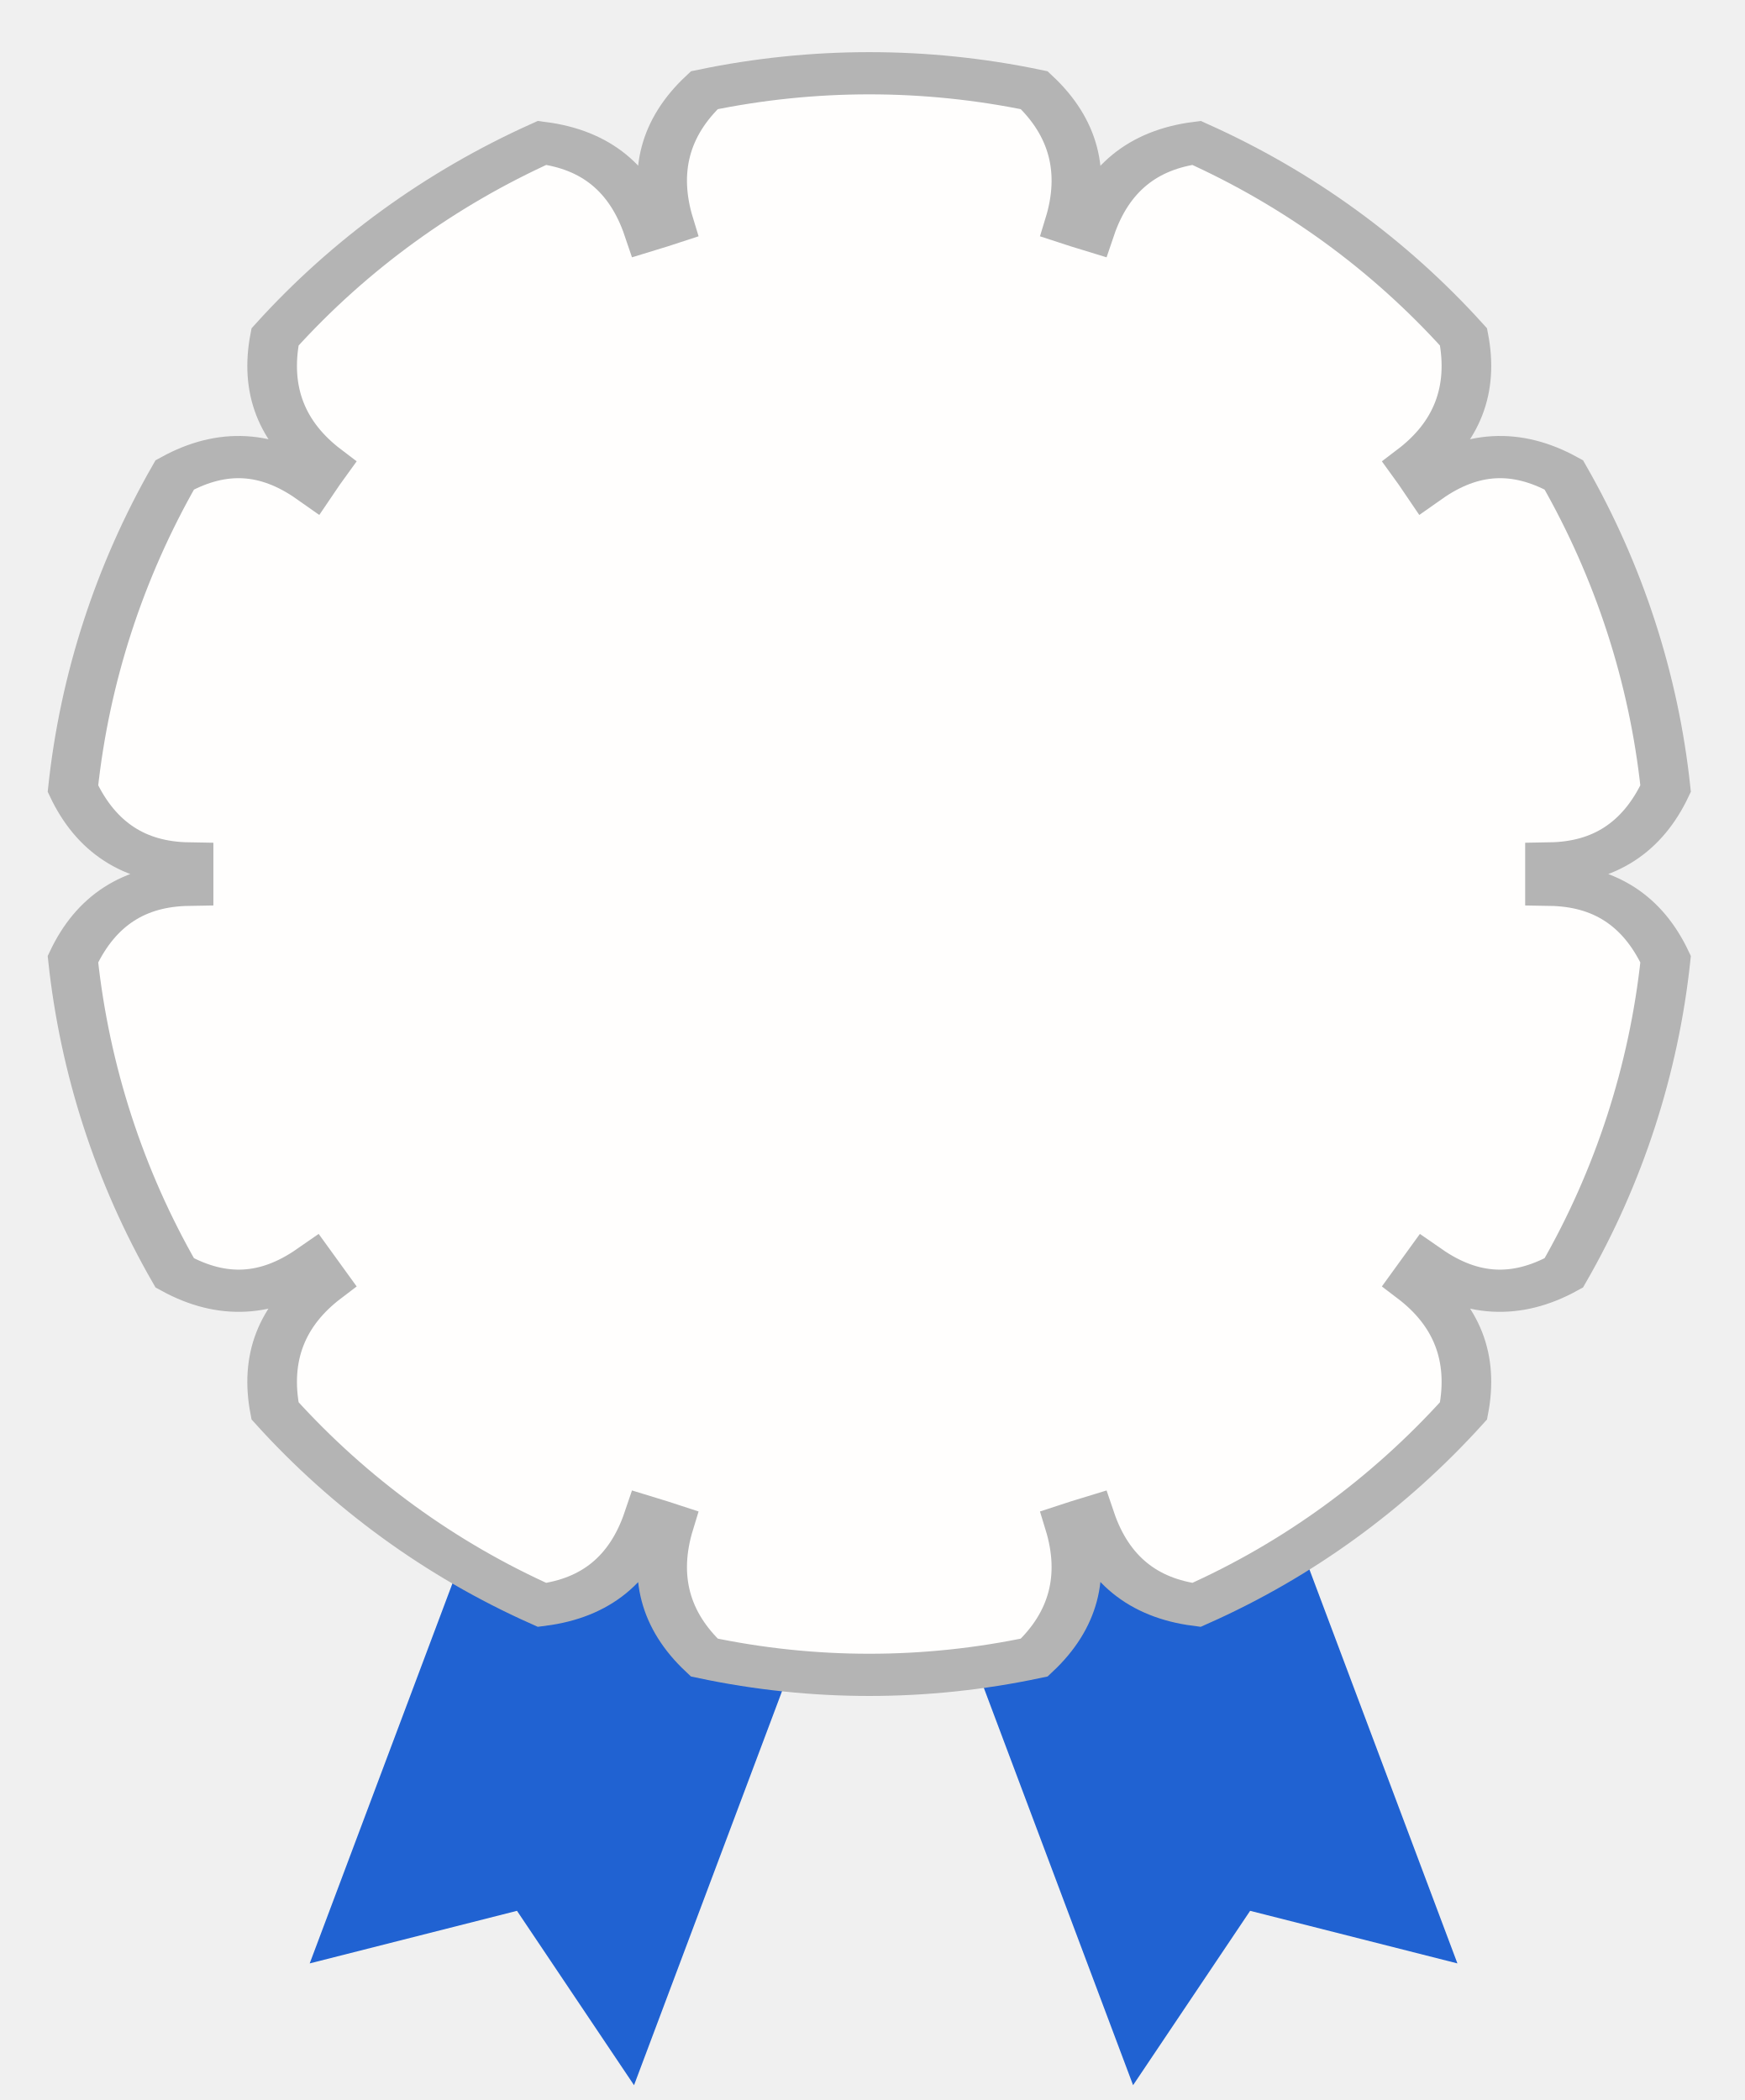
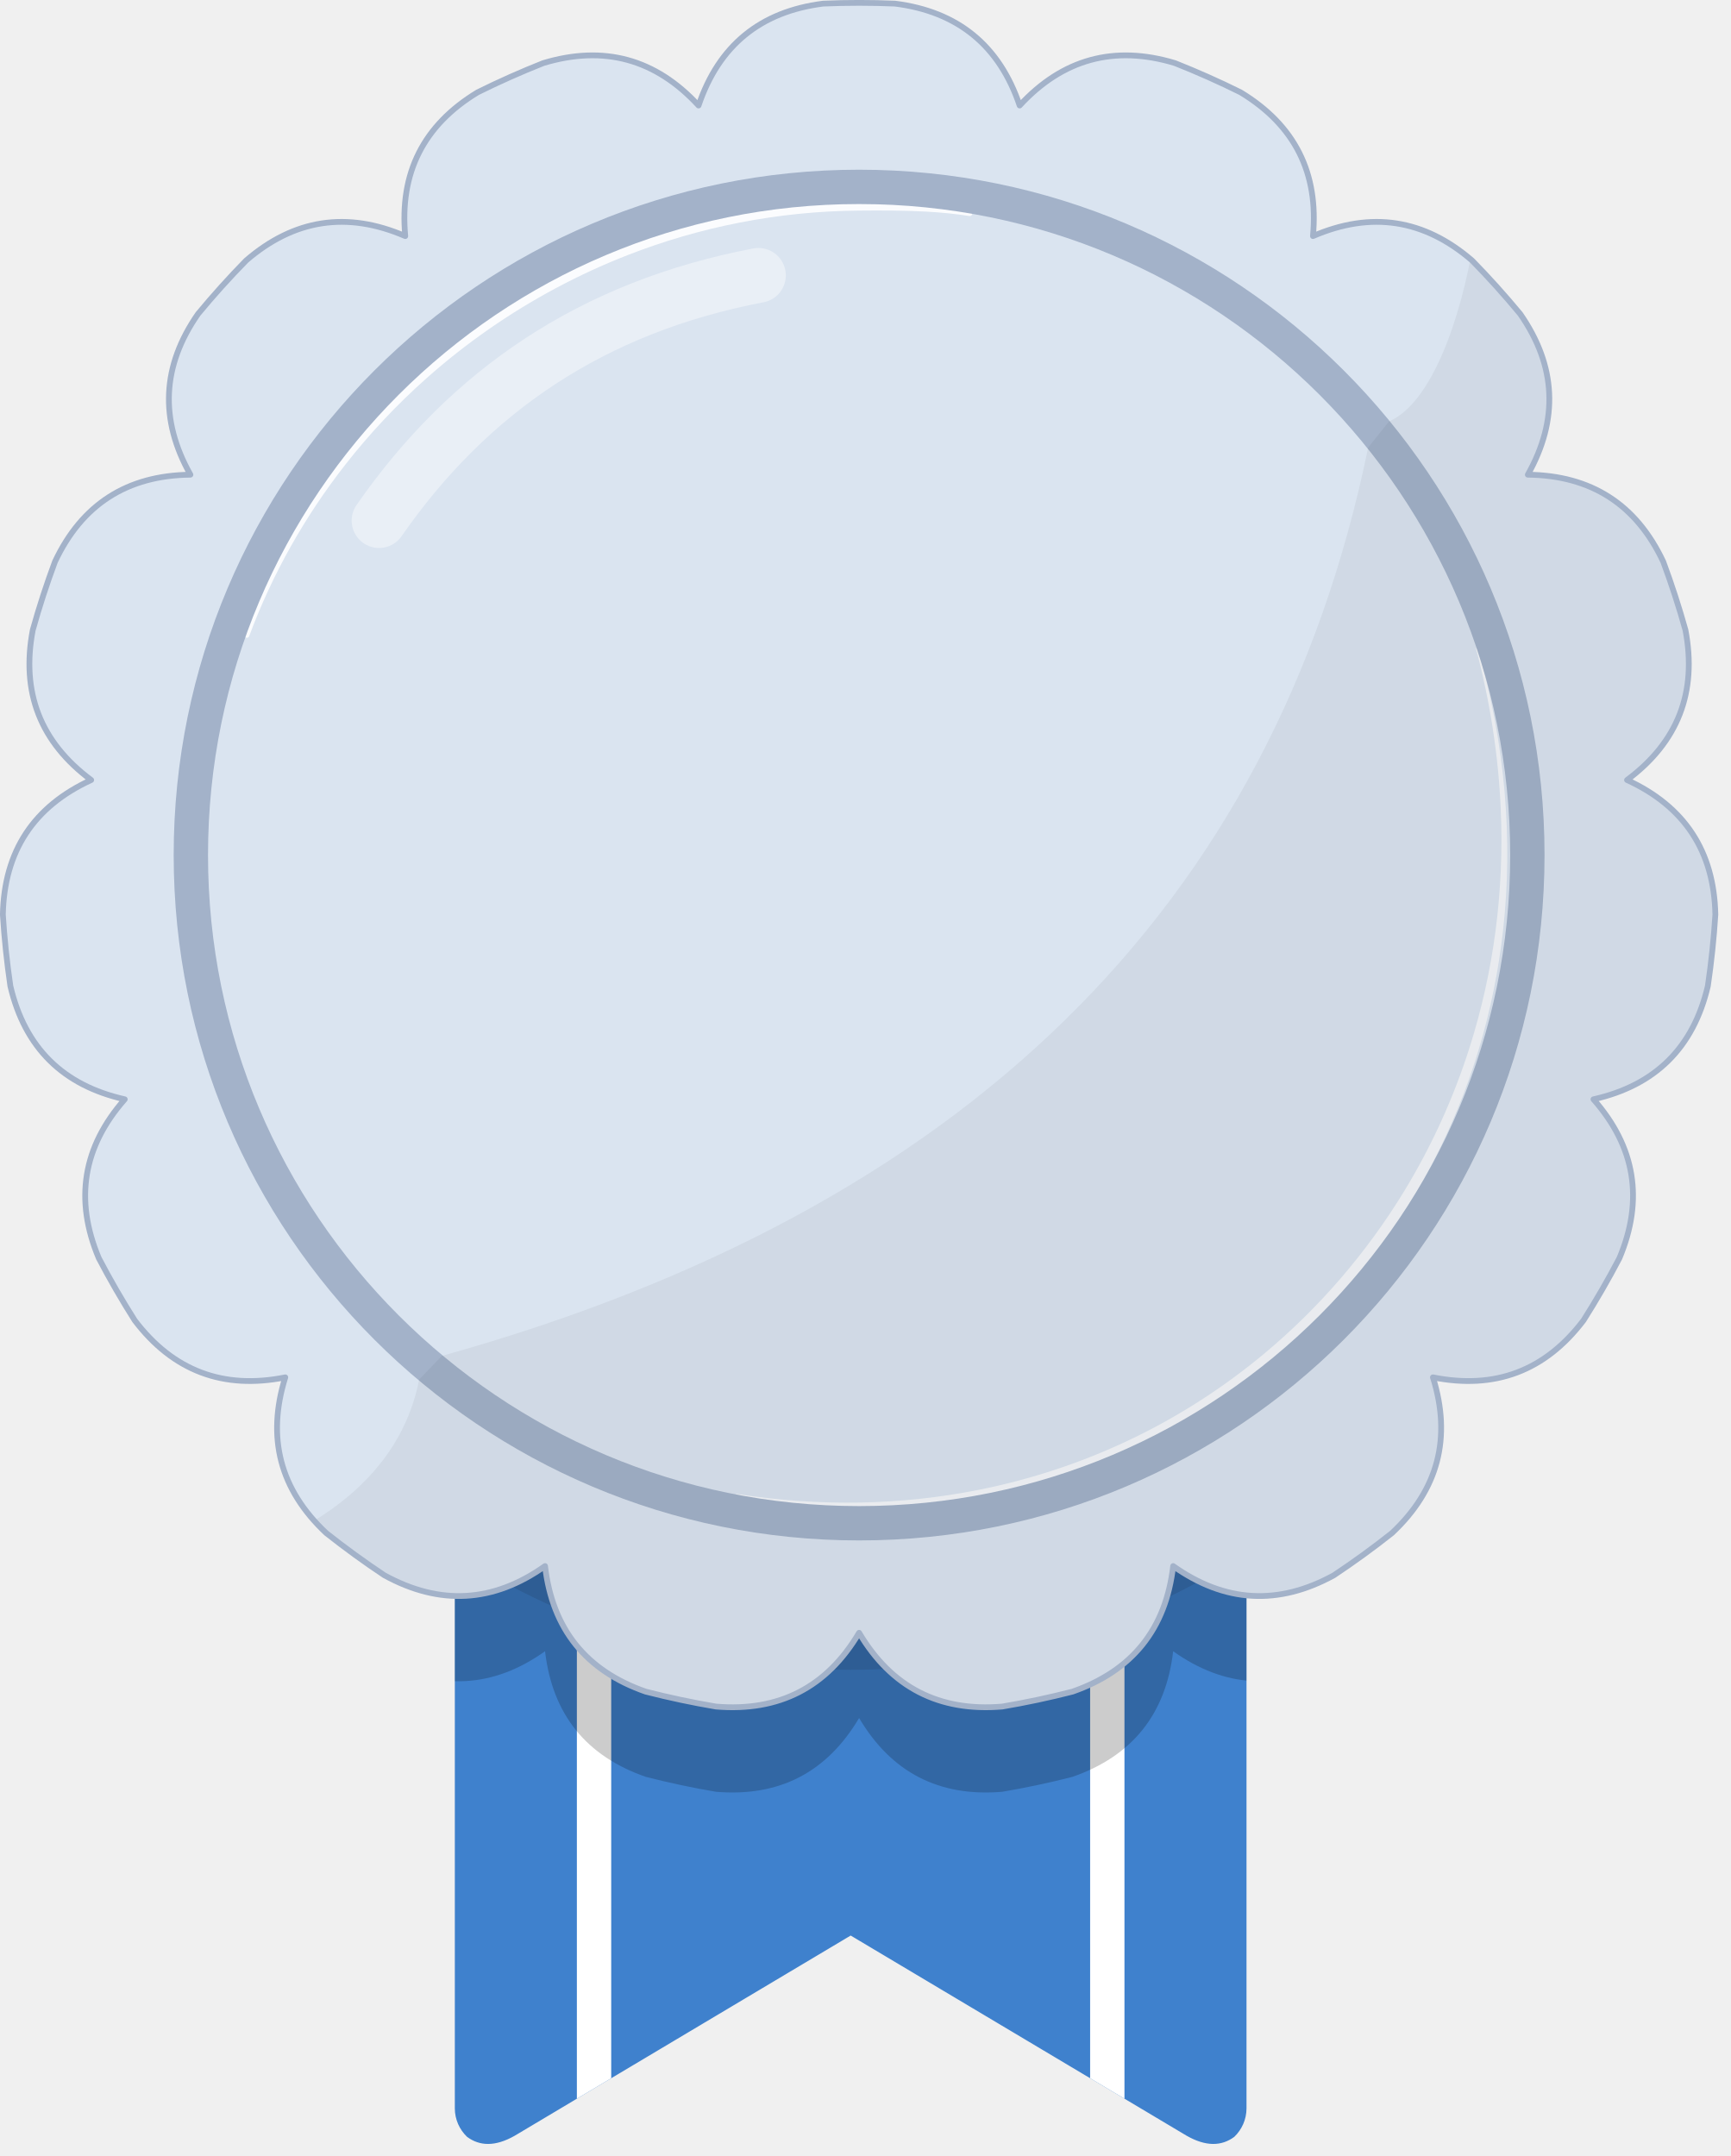
- <svg xmlns="http://www.w3.org/2000/svg" width="100%" height="100%" viewBox="0 0 49 59" version="1.1" xml:space="preserve" style="fill-rule:evenodd;clip-rule:evenodd;stroke-miterlimit:3;">
-   <g transform="matrix(1,0,0,1,-628.076,-241.42)">
-     <g id="Badge" transform="matrix(0.801116,0,0,0.782761,-579.306,-176.045)">
-       <g transform="matrix(-0.665432,-0.255777,-0.407971,1.11174,3807.7,-1009.98)">
-         <path d="M2235.65,1943.28L2218.56,1943.28L2218.56,1965.93L2226.99,1962.24L2235.65,1965.93L2235.65,1943.28Z" style="fill:rgb(32,98,210);" />
+ <svg xmlns="http://www.w3.org/2000/svg" width="100%" height="100%" viewBox="0 0 126 157" version="1.1" xml:space="preserve" style="fill-rule:evenodd;clip-rule:evenodd;stroke-linecap:round;stroke-linejoin:round;stroke-miterlimit:1.5;">
+   <rect id="Badges-V" x="-125.78" y="-242.292" width="2471.14" height="596.484" style="fill:none;" />
+   <g id="Gold" />
+   <g id="Gold1" />
+   <g id="Gold2" />
+   <g id="Gold3" />
+   <g id="Gold4" />
+   <g id="Gold5" />
+   <g id="Gold6" />
+   <g id="Gold7" />
+   <g id="Gold8" />
+   <g id="Gold9" />
+   <g id="Gold10" />
+   <g id="Gold11" />
+   <g id="Gold12" />
+   <g id="Gold13" />
+   <g id="Silver">
+     <path d="M34.007,155.604c-0.548,-0.525 -0.89,-1.263 -0.89,-2.081l0,-88.589c0,-1.591 1.292,-2.882 2.883,-2.882l51.88,-0c1.591,-0 2.882,1.291 2.882,2.882l0,88.589c0,0.818 -0.342,1.558 -0.89,2.083c-0.93,0.689 -2.071,0.717 -3.479,-0.088l-24.453,-14.572l-24.463,14.579c-1.405,0.798 -2.543,0.768 -3.47,0.079Z" style="fill:#3f81cd;" />
+     <clipPath id="_clip1">
+       <path d="M34.007,155.604c-0.548,-0.525 -0.89,-1.263 -0.89,-2.081l0,-88.589c0,-1.591 1.292,-2.882 2.883,-2.882l51.88,-0c1.591,-0 2.882,1.291 2.882,2.882l0,88.589c0,0.818 -0.342,1.558 -0.89,2.083c-0.93,0.689 -2.071,0.717 -3.479,-0.088l-24.453,-14.572l-24.463,14.579c-1.405,0.798 -2.543,0.768 -3.47,0.079Z" />
+     </clipPath>
+     <g clip-path="url(#_clip1)">
+       <g>
+         <path d="M43.254,68.852l0,92.649" style="fill:none;stroke:#fff;stroke-width:2.5px;" />
+         <path d="M80.626,68.852l-0,92.649" style="fill:none;stroke:#fff;stroke-width:2.5px;" />
      </g>
-       <g transform="matrix(0.665432,-0.255777,0.407971,1.11174,-731.488,-1009.98)">
-         <path d="M2235.65,1943.28L2218.56,1943.28L2218.56,1965.93L2226.99,1962.24L2235.65,1965.93L2235.65,1943.28Z" style="fill:rgb(32,98,210);" />
-       </g>
-       <g transform="matrix(1.79391,0,0,1.56179,-2497.93,-2438.32)">
-         <path d="M2252.8,1904.79C2250.67,1904.27 2248.48,1904.27 2246.35,1904.79C2245.58,1905.64 2245.35,1906.66 2245.66,1907.85C2245.53,1907.9 2245.4,1907.95 2245.26,1908C2244.92,1906.82 2244.23,1906.16 2243.18,1906C2241.2,1907.05 2239.42,1908.56 2237.96,1910.46C2237.76,1911.68 2238.09,1912.66 2238.93,1913.41C2238.85,1913.54 2238.77,1913.67 2238.69,1913.81C2237.82,1913.09 2236.93,1913.03 2236,1913.63C2234.92,1915.85 2234.24,1918.3 2234.01,1920.84C2234.46,1921.96 2235.21,1922.54 2236.27,1922.56C2236.27,1922.72 2236.27,1922.88 2236.27,1923.05C2235.21,1923.07 2234.46,1923.64 2234.01,1924.76C2234.24,1927.3 2234.92,1929.76 2236,1931.97C2236.93,1932.57 2237.82,1932.51 2238.69,1931.8C2238.77,1931.93 2238.85,1932.06 2238.93,1932.19C2238.09,1932.94 2237.76,1933.92 2237.96,1935.14C2239.42,1937.04 2241.2,1938.56 2243.18,1939.6C2244.23,1939.44 2244.92,1938.78 2245.26,1937.6C2245.4,1937.65 2245.53,1937.7 2245.66,1937.75C2245.35,1938.94 2245.58,1939.96 2246.35,1940.81C2248.48,1941.34 2250.67,1941.34 2252.8,1940.81C2253.57,1939.96 2253.8,1938.94 2253.49,1937.75C2253.62,1937.7 2253.75,1937.65 2253.89,1937.6C2254.23,1938.78 2254.93,1939.44 2255.97,1939.6C2257.96,1938.56 2259.73,1937.04 2261.19,1935.14C2261.39,1933.92 2261.06,1932.94 2260.22,1932.19C2260.3,1932.06 2260.38,1931.93 2260.46,1931.8C2261.33,1932.51 2262.22,1932.57 2263.15,1931.97C2264.23,1929.76 2264.91,1927.3 2265.14,1924.76C2264.69,1923.64 2263.94,1923.07 2262.88,1923.05C2262.88,1922.88 2262.88,1922.72 2262.88,1922.56C2263.94,1922.54 2264.69,1921.96 2265.14,1920.84C2264.91,1918.3 2264.23,1915.85 2263.15,1913.63C2262.22,1913.03 2261.33,1913.09 2260.46,1913.81C2260.38,1913.67 2260.3,1913.54 2260.22,1913.41C2261.06,1912.66 2261.39,1911.68 2261.19,1910.46C2259.73,1908.56 2257.96,1907.05 2255.97,1906C2254.93,1906.16 2254.23,1906.82 2253.89,1908C2253.75,1907.95 2253.62,1907.9 2253.49,1907.85C2253.8,1906.66 2253.57,1905.64 2252.8,1904.79Z" style="fill:rgb(255,254,253);stroke:rgb(180,180,180);stroke-width:0.97px;" />
-       </g>
+       <circle cx="61.94" cy="68.471" r="53.125" style="fill-opacity:0.1;" />
+       <path d="M65.17,6.469c-1.743,-0.074 -3.488,-0.074 -5.231,-0c-4.575,0.577 -7.6,3.051 -9.074,7.42c-3.124,-3.392 -6.893,-4.421 -11.307,-3.088c-1.622,0.642 -3.217,1.352 -4.78,2.128c-3.944,2.388 -5.701,5.878 -5.27,10.469c-4.234,-1.828 -8.096,-1.235 -11.586,1.778c-1.221,1.246 -2.389,2.543 -3.501,3.888c-2.632,3.786 -2.817,7.689 -0.557,11.708c-4.611,0.052 -7.898,2.164 -9.861,6.336c-0.608,1.635 -1.148,3.295 -1.617,4.976c-0.864,4.529 0.554,8.17 4.254,10.922c-4.191,1.923 -6.335,5.189 -6.432,9.8c0.11,1.741 0.292,3.477 0.547,5.203c1.053,4.489 3.829,7.239 8.329,8.248c-3.047,3.461 -3.677,7.317 -1.89,11.568c0.808,1.546 1.681,3.058 2.616,4.531c2.788,3.673 6.442,5.055 10.963,4.147c-1.376,4.402 -0.383,8.18 2.979,11.337c1.367,1.084 2.779,2.11 4.232,3.075c4.041,2.222 7.942,1.998 11.703,-0.67c0.533,4.58 2.977,7.629 7.332,9.145c1.69,0.434 3.397,0.797 5.118,1.088c4.595,0.386 8.067,-1.405 10.417,-5.372c2.351,3.967 5.823,5.758 10.418,5.372c1.721,-0.291 3.428,-0.654 5.118,-1.088c4.355,-1.516 6.799,-4.565 7.332,-9.145c3.761,2.668 7.662,2.892 11.703,0.67c1.453,-0.965 2.865,-1.991 4.232,-3.075c3.362,-3.157 4.355,-6.935 2.979,-11.337c4.521,0.908 8.175,-0.474 10.963,-4.147c0.935,-1.473 1.808,-2.985 2.616,-4.531c1.787,-4.251 1.157,-8.107 -1.89,-11.568c4.5,-1.009 7.276,-3.759 8.329,-8.248c0.255,-1.726 0.437,-3.462 0.547,-5.203c-0.097,-4.611 -2.241,-7.877 -6.432,-9.8c3.7,-2.752 5.118,-6.393 4.254,-10.922c-0.469,-1.681 -1.009,-3.341 -1.617,-4.976c-1.963,-4.172 -5.251,-6.284 -9.861,-6.336c2.26,-4.019 2.075,-7.922 -0.557,-11.708c-1.112,-1.345 -2.28,-2.642 -3.501,-3.888c-3.49,-3.013 -7.352,-3.606 -11.586,-1.778c0.431,-4.591 -1.326,-8.081 -5.27,-10.469c-1.563,-0.776 -3.158,-1.486 -4.78,-2.128c-4.414,-1.333 -8.183,-0.304 -11.307,3.088c-1.474,-4.369 -4.499,-6.843 -9.074,-7.42Z" style="fill-opacity:0.2;" />
    </g>
+     <path d="M65.17,0.263c-1.743,-0.073 -3.488,-0.073 -5.231,0c-4.575,0.578 -7.6,3.052 -9.074,7.421c-3.124,-3.392 -6.893,-4.422 -11.307,-3.089c-1.622,0.642 -3.217,1.352 -4.78,2.128c-3.944,2.389 -5.701,5.879 -5.27,10.47c-4.234,-1.828 -8.096,-1.236 -11.586,1.777c-1.221,1.247 -2.389,2.544 -3.501,3.888c-2.632,3.787 -2.817,7.689 -0.557,11.709c-4.611,0.051 -7.898,2.163 -9.861,6.336c-0.608,1.635 -1.148,3.295 -1.617,4.975c-0.864,4.53 0.554,8.171 4.254,10.923c-4.191,1.923 -6.335,5.189 -6.432,9.799c0.11,1.742 0.292,3.477 0.547,5.203c1.053,4.49 3.829,7.239 8.329,8.248c-3.047,3.462 -3.677,7.318 -1.89,11.569c0.808,1.546 1.681,3.057 2.616,4.531c2.788,3.673 6.442,5.055 10.963,4.147c-1.376,4.401 -0.383,8.18 2.979,11.337c1.367,1.083 2.779,2.109 4.232,3.075c4.041,2.221 7.942,1.998 11.703,-0.67c0.533,4.58 2.977,7.628 7.332,9.145c1.69,0.433 3.397,0.796 5.118,1.087c4.595,0.386 8.067,-1.404 10.417,-5.372c2.351,3.968 5.823,5.758 10.418,5.372c1.721,-0.291 3.428,-0.654 5.118,-1.087c4.355,-1.517 6.799,-4.565 7.332,-9.145c3.761,2.668 7.662,2.891 11.703,0.67c1.453,-0.966 2.865,-1.992 4.232,-3.075c3.362,-3.157 4.355,-6.936 2.979,-11.337c4.521,0.908 8.175,-0.474 10.963,-4.147c0.935,-1.474 1.808,-2.985 2.616,-4.531c1.787,-4.251 1.157,-8.107 -1.89,-11.569c4.5,-1.009 7.276,-3.758 8.329,-8.248c0.255,-1.726 0.437,-3.461 0.547,-5.203c-0.097,-4.61 -2.241,-7.876 -6.432,-9.799c3.7,-2.752 5.118,-6.393 4.254,-10.923c-0.469,-1.68 -1.009,-3.34 -1.617,-4.975c-1.963,-4.173 -5.251,-6.285 -9.861,-6.336c2.26,-4.02 2.075,-7.922 -0.557,-11.709c-1.112,-1.344 -2.28,-2.641 -3.501,-3.888c-3.49,-3.013 -7.352,-3.605 -11.586,-1.777c0.431,-4.591 -1.326,-8.081 -5.27,-10.47c-1.563,-0.776 -3.158,-1.486 -4.78,-2.128c-4.414,-1.333 -8.183,-0.303 -11.307,3.089c-1.474,-4.369 -4.499,-6.843 -9.074,-7.421Z" style="fill:#dae4f0;" />
+     <clipPath id="_clip2">
+       <path d="M65.17,0.263c-1.743,-0.073 -3.488,-0.073 -5.231,0c-4.575,0.578 -7.6,3.052 -9.074,7.421c-3.124,-3.392 -6.893,-4.422 -11.307,-3.089c-1.622,0.642 -3.217,1.352 -4.78,2.128c-3.944,2.389 -5.701,5.879 -5.27,10.47c-4.234,-1.828 -8.096,-1.236 -11.586,1.777c-1.221,1.247 -2.389,2.544 -3.501,3.888c-2.632,3.787 -2.817,7.689 -0.557,11.709c-4.611,0.051 -7.898,2.163 -9.861,6.336c-0.608,1.635 -1.148,3.295 -1.617,4.975c-0.864,4.53 0.554,8.171 4.254,10.923c-4.191,1.923 -6.335,5.189 -6.432,9.799c0.11,1.742 0.292,3.477 0.547,5.203c1.053,4.49 3.829,7.239 8.329,8.248c-3.047,3.462 -3.677,7.318 -1.89,11.569c0.808,1.546 1.681,3.057 2.616,4.531c2.788,3.673 6.442,5.055 10.963,4.147c-1.376,4.401 -0.383,8.18 2.979,11.337c1.367,1.083 2.779,2.109 4.232,3.075c4.041,2.221 7.942,1.998 11.703,-0.67c0.533,4.58 2.977,7.628 7.332,9.145c1.69,0.433 3.397,0.796 5.118,1.087c4.595,0.386 8.067,-1.404 10.417,-5.372c2.351,3.968 5.823,5.758 10.418,5.372c1.721,-0.291 3.428,-0.654 5.118,-1.087c4.355,-1.517 6.799,-4.565 7.332,-9.145c3.761,2.668 7.662,2.891 11.703,0.67c1.453,-0.966 2.865,-1.992 4.232,-3.075c3.362,-3.157 4.355,-6.936 2.979,-11.337c4.521,0.908 8.175,-0.474 10.963,-4.147c0.935,-1.474 1.808,-2.985 2.616,-4.531c1.787,-4.251 1.157,-8.107 -1.89,-11.569c4.5,-1.009 7.276,-3.758 8.329,-8.248c0.255,-1.726 0.437,-3.461 0.547,-5.203c-0.097,-4.61 -2.241,-7.876 -6.432,-9.799c3.7,-2.752 5.118,-6.393 4.254,-10.923c-0.469,-1.68 -1.009,-3.34 -1.617,-4.975c-1.963,-4.173 -5.251,-6.285 -9.861,-6.336c2.26,-4.02 2.075,-7.922 -0.557,-11.709c-1.112,-1.344 -2.28,-2.641 -3.501,-3.888c-3.49,-3.013 -7.352,-3.605 -11.586,-1.777c0.431,-4.591 -1.326,-8.081 -5.27,-10.47c-1.563,-0.776 -3.158,-1.486 -4.78,-2.128c-4.414,-1.333 -8.183,-0.303 -11.307,3.089c-1.474,-4.369 -4.499,-6.843 -9.074,-7.421Z" />
+     </clipPath>
+     <g clip-path="url(#_clip2)">
+       <path d="M107.479,47.256c1.041,3.933 1.622,7.813 1.792,11.596c0.276,6.096 -0.532,11.936 -2.241,17.346c-1.191,3.769 -2.82,7.327 -4.831,10.615c-1.36,2.224 -2.896,4.323 -4.585,6.283c-1.696,1.968 -3.548,3.795 -5.542,5.458c-2.975,2.483 -6.265,4.604 -9.816,6.294c-3.469,1.65 -7.184,2.892 -11.094,3.662c-5.51,1.085 -11.403,1.238 -17.53,0.276c-0.036,-0.005 -0.07,0.019 -0.075,0.054c-0.006,0.036 0.018,0.07 0.053,0.076c6.145,1.084 12.077,1.047 17.638,0.051c3.969,-0.71 7.75,-1.908 11.283,-3.53c3.63,-1.666 7.001,-3.779 10.044,-6.274c2.044,-1.675 3.942,-3.522 5.669,-5.523c1.721,-1.993 3.273,-4.138 4.641,-6.411c2.019,-3.354 3.636,-6.987 4.793,-10.831c0.843,-2.798 1.44,-5.707 1.771,-8.702c0.718,-6.51 0.177,-13.422 -1.844,-20.475c-0.01,-0.035 -0.046,-0.055 -0.081,-0.046c-0.035,0.01 -0.055,0.046 -0.045,0.081Z" style="fill:#fff;fill-opacity:0.7;" />
+       <path d="M18.141,46.331c1.689,-4.552 4.079,-8.761 7.022,-12.519c1.774,-2.266 3.751,-4.366 5.902,-6.277c1.43,-1.27 2.937,-2.457 4.512,-3.553c1.568,-1.092 3.202,-2.093 4.897,-2.999c1.682,-0.898 3.423,-1.703 5.216,-2.403c5.239,-2.045 10.924,-3.199 16.864,-3.245c1.605,-0.014 3.235,-0.016 4.836,0.071c1.085,0.06 2.157,0.159 3.197,0.325c0.094,0.016 0.184,-0.048 0.2,-0.143c0.016,-0.094 -0.047,-0.184 -0.142,-0.201c-1.049,-0.188 -2.131,-0.311 -3.229,-0.392c-1.608,-0.119 -3.248,-0.146 -4.862,-0.161c-6.02,-0.046 -11.804,1.022 -17.138,3.03c-1.832,0.689 -3.611,1.49 -5.326,2.396c-1.728,0.914 -3.392,1.933 -4.982,3.05c-1.597,1.122 -3.12,2.342 -4.56,3.65c-2.161,1.964 -4.137,4.126 -5.898,6.458c-2.908,3.85 -5.225,8.16 -6.837,12.795c-0.032,0.091 0.015,0.191 0.105,0.223c0.091,0.033 0.19,-0.014 0.223,-0.105Z" style="fill:#fff;fill-opacity:0.9;" />
+       <path d="M27.6,37.91c6.55,-9.429 15.531,-15.555 27.623,-17.858" style="fill:none;stroke:#fff;stroke-opacity:0.4;stroke-width:3.99px;" />
+       <circle cx="62.554" cy="62.266" r="48.658" style="fill:none;stroke:#a3b2c9;stroke-width:2.5px;" />
+       <path id="schatten" d="M105.958,5.48c28.683,11.961 47.219,39.979 47.219,72.971c-0,43.794 -35.555,79.348 -79.348,79.348c-33.321,0 -68.517,-42.071 -68.517,-42.071c-0,0 22.384,-0.836 25.211,-15.272l1.647,-1.717c37.944,-10.583 60.534,-32.553 67.45,-66.145l1.529,-1.917c6.08,-2.567 8.78,-24.383 4.809,-25.197Z" style="fill-opacity:0.05;" />
+     </g>
+     <path d="M65.17,0.263c-1.743,-0.073 -3.488,-0.073 -5.231,0c-4.575,0.578 -7.6,3.052 -9.074,7.421c-3.124,-3.392 -6.893,-4.422 -11.307,-3.089c-1.622,0.642 -3.217,1.352 -4.78,2.128c-3.944,2.389 -5.701,5.879 -5.27,10.47c-4.234,-1.828 -8.096,-1.236 -11.586,1.777c-1.221,1.247 -2.389,2.544 -3.501,3.888c-2.632,3.787 -2.817,7.689 -0.557,11.709c-4.611,0.051 -7.898,2.163 -9.861,6.336c-0.608,1.635 -1.148,3.295 -1.617,4.975c-0.864,4.53 0.554,8.171 4.254,10.923c-4.191,1.923 -6.335,5.189 -6.432,9.799c0.11,1.742 0.292,3.477 0.547,5.203c1.053,4.49 3.829,7.239 8.329,8.248c-3.047,3.462 -3.677,7.318 -1.89,11.569c0.808,1.546 1.681,3.057 2.616,4.531c2.788,3.673 6.442,5.055 10.963,4.147c-1.376,4.401 -0.383,8.18 2.979,11.337c1.367,1.083 2.779,2.109 4.232,3.075c4.041,2.221 7.942,1.998 11.703,-0.67c0.533,4.58 2.977,7.628 7.332,9.145c1.69,0.433 3.397,0.796 5.118,1.087c4.595,0.386 8.067,-1.404 10.417,-5.372c2.351,3.968 5.823,5.758 10.418,5.372c1.721,-0.291 3.428,-0.654 5.118,-1.087c4.355,-1.517 6.799,-4.565 7.332,-9.145c3.761,2.668 7.662,2.891 11.703,0.67c1.453,-0.966 2.865,-1.992 4.232,-3.075c3.362,-3.157 4.355,-6.936 2.979,-11.337c4.521,0.908 8.175,-0.474 10.963,-4.147c0.935,-1.474 1.808,-2.985 2.616,-4.531c1.787,-4.251 1.157,-8.107 -1.89,-11.569c4.5,-1.009 7.276,-3.758 8.329,-8.248c0.255,-1.726 0.437,-3.461 0.547,-5.203c-0.097,-4.61 -2.241,-7.876 -6.432,-9.799c3.7,-2.752 5.118,-6.393 4.254,-10.923c-0.469,-1.68 -1.009,-3.34 -1.617,-4.975c-1.963,-4.173 -5.251,-6.285 -9.861,-6.336c2.26,-4.02 2.075,-7.922 -0.557,-11.709c-1.112,-1.344 -2.28,-2.641 -3.501,-3.888c-3.49,-3.013 -7.352,-3.605 -11.586,-1.777c0.431,-4.591 -1.326,-8.081 -5.27,-10.47c-1.563,-0.776 -3.158,-1.486 -4.78,-2.128c-4.414,-1.333 -8.183,-0.303 -11.307,3.089c-1.474,-4.369 -4.499,-6.843 -9.074,-7.421Z" style="fill:none;stroke:#a3b2c9;stroke-width:0.42px;" />
  </g>
+   <g id="Silver1" />
+   <g id="Silver2" />
+   <g id="Silver3" />
+   <g id="Silver4" />
+   <g id="Silver5" />
+   <g id="Silver6" />
+   <g id="Silver7" />
+   <g id="Silver8" />
+   <g id="Silver9" />
+   <g id="Silver10" />
+   <g id="Silver11" />
+   <g id="Silver12" />
+   <g id="Silver13" />
+   <g id="Bronze" />
+   <g id="Bronze1" />
+   <g id="Bronze2" />
+   <g id="Bronze3" />
+   <g id="Bronze4" />
+   <g id="Bronze5" />
+   <g id="Bronze6" />
+   <g id="Bronze7" />
+   <g id="Bronze8" />
+   <g id="Bronze9" />
+   <g id="Bronze10" />
+   <g id="Bronze11" />
+   <g id="Bronze12" />
+   <g id="Bronze13" />
+   <g id="Bronze14" />
</svg>
